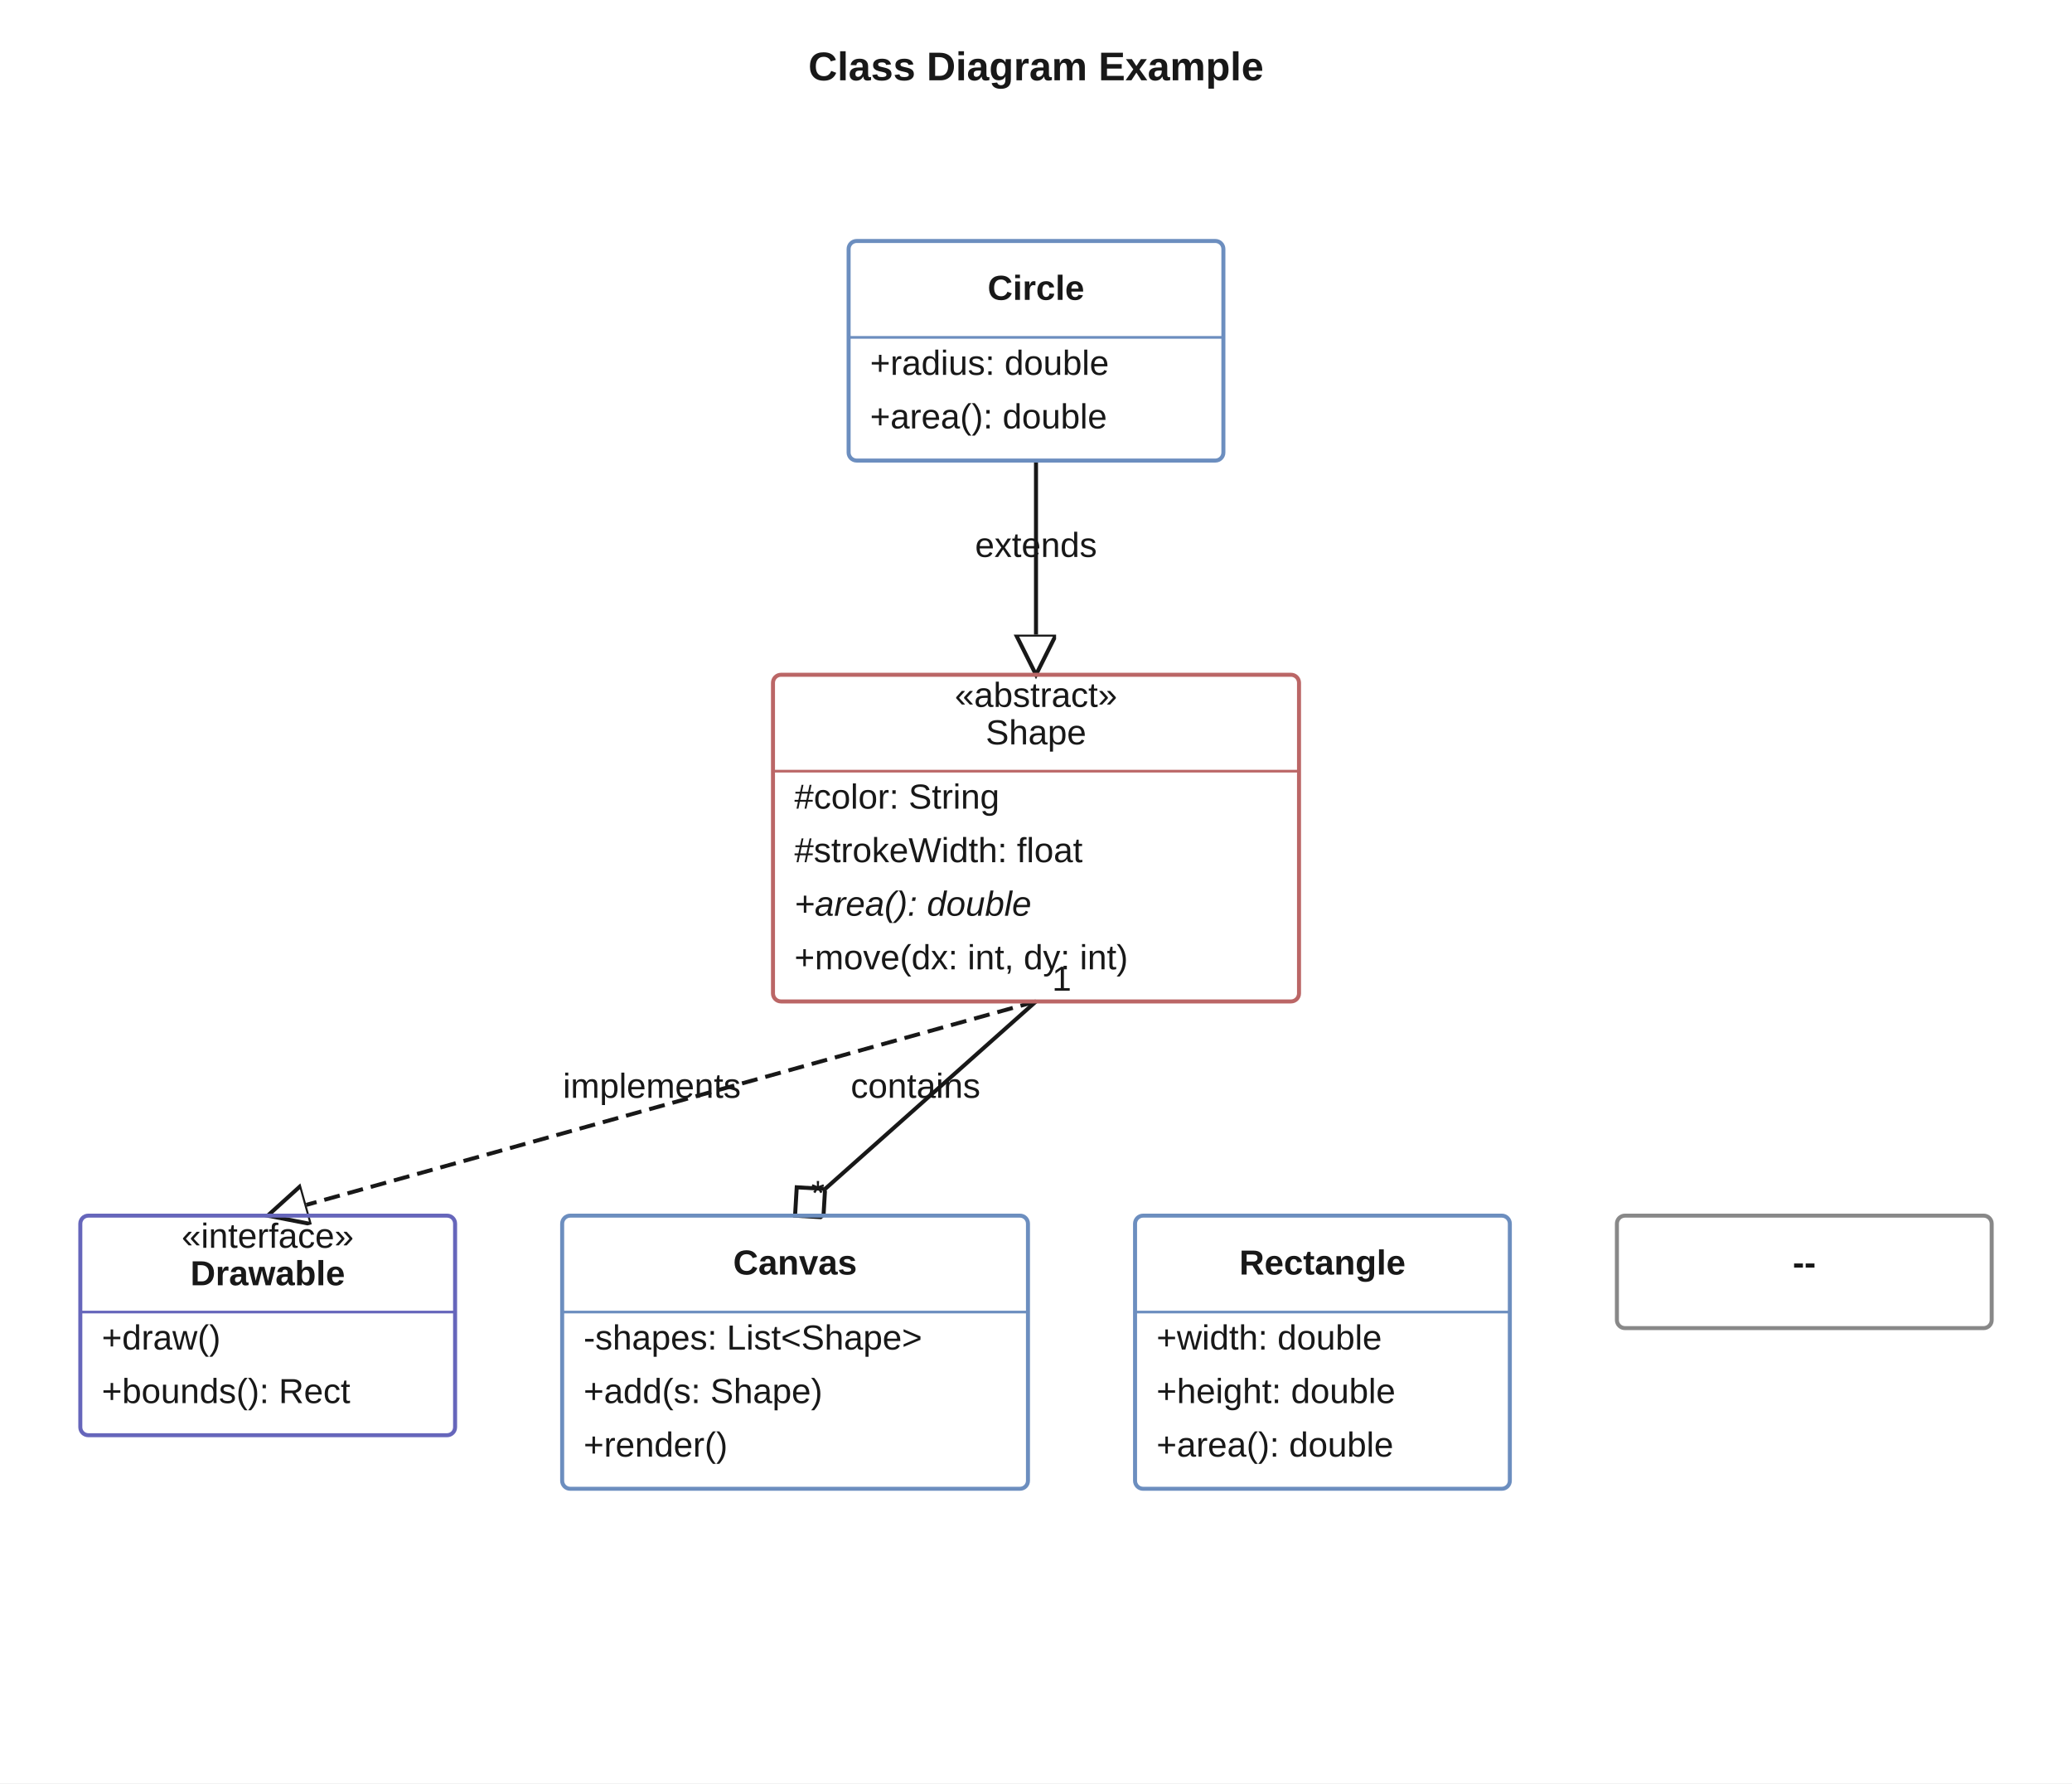
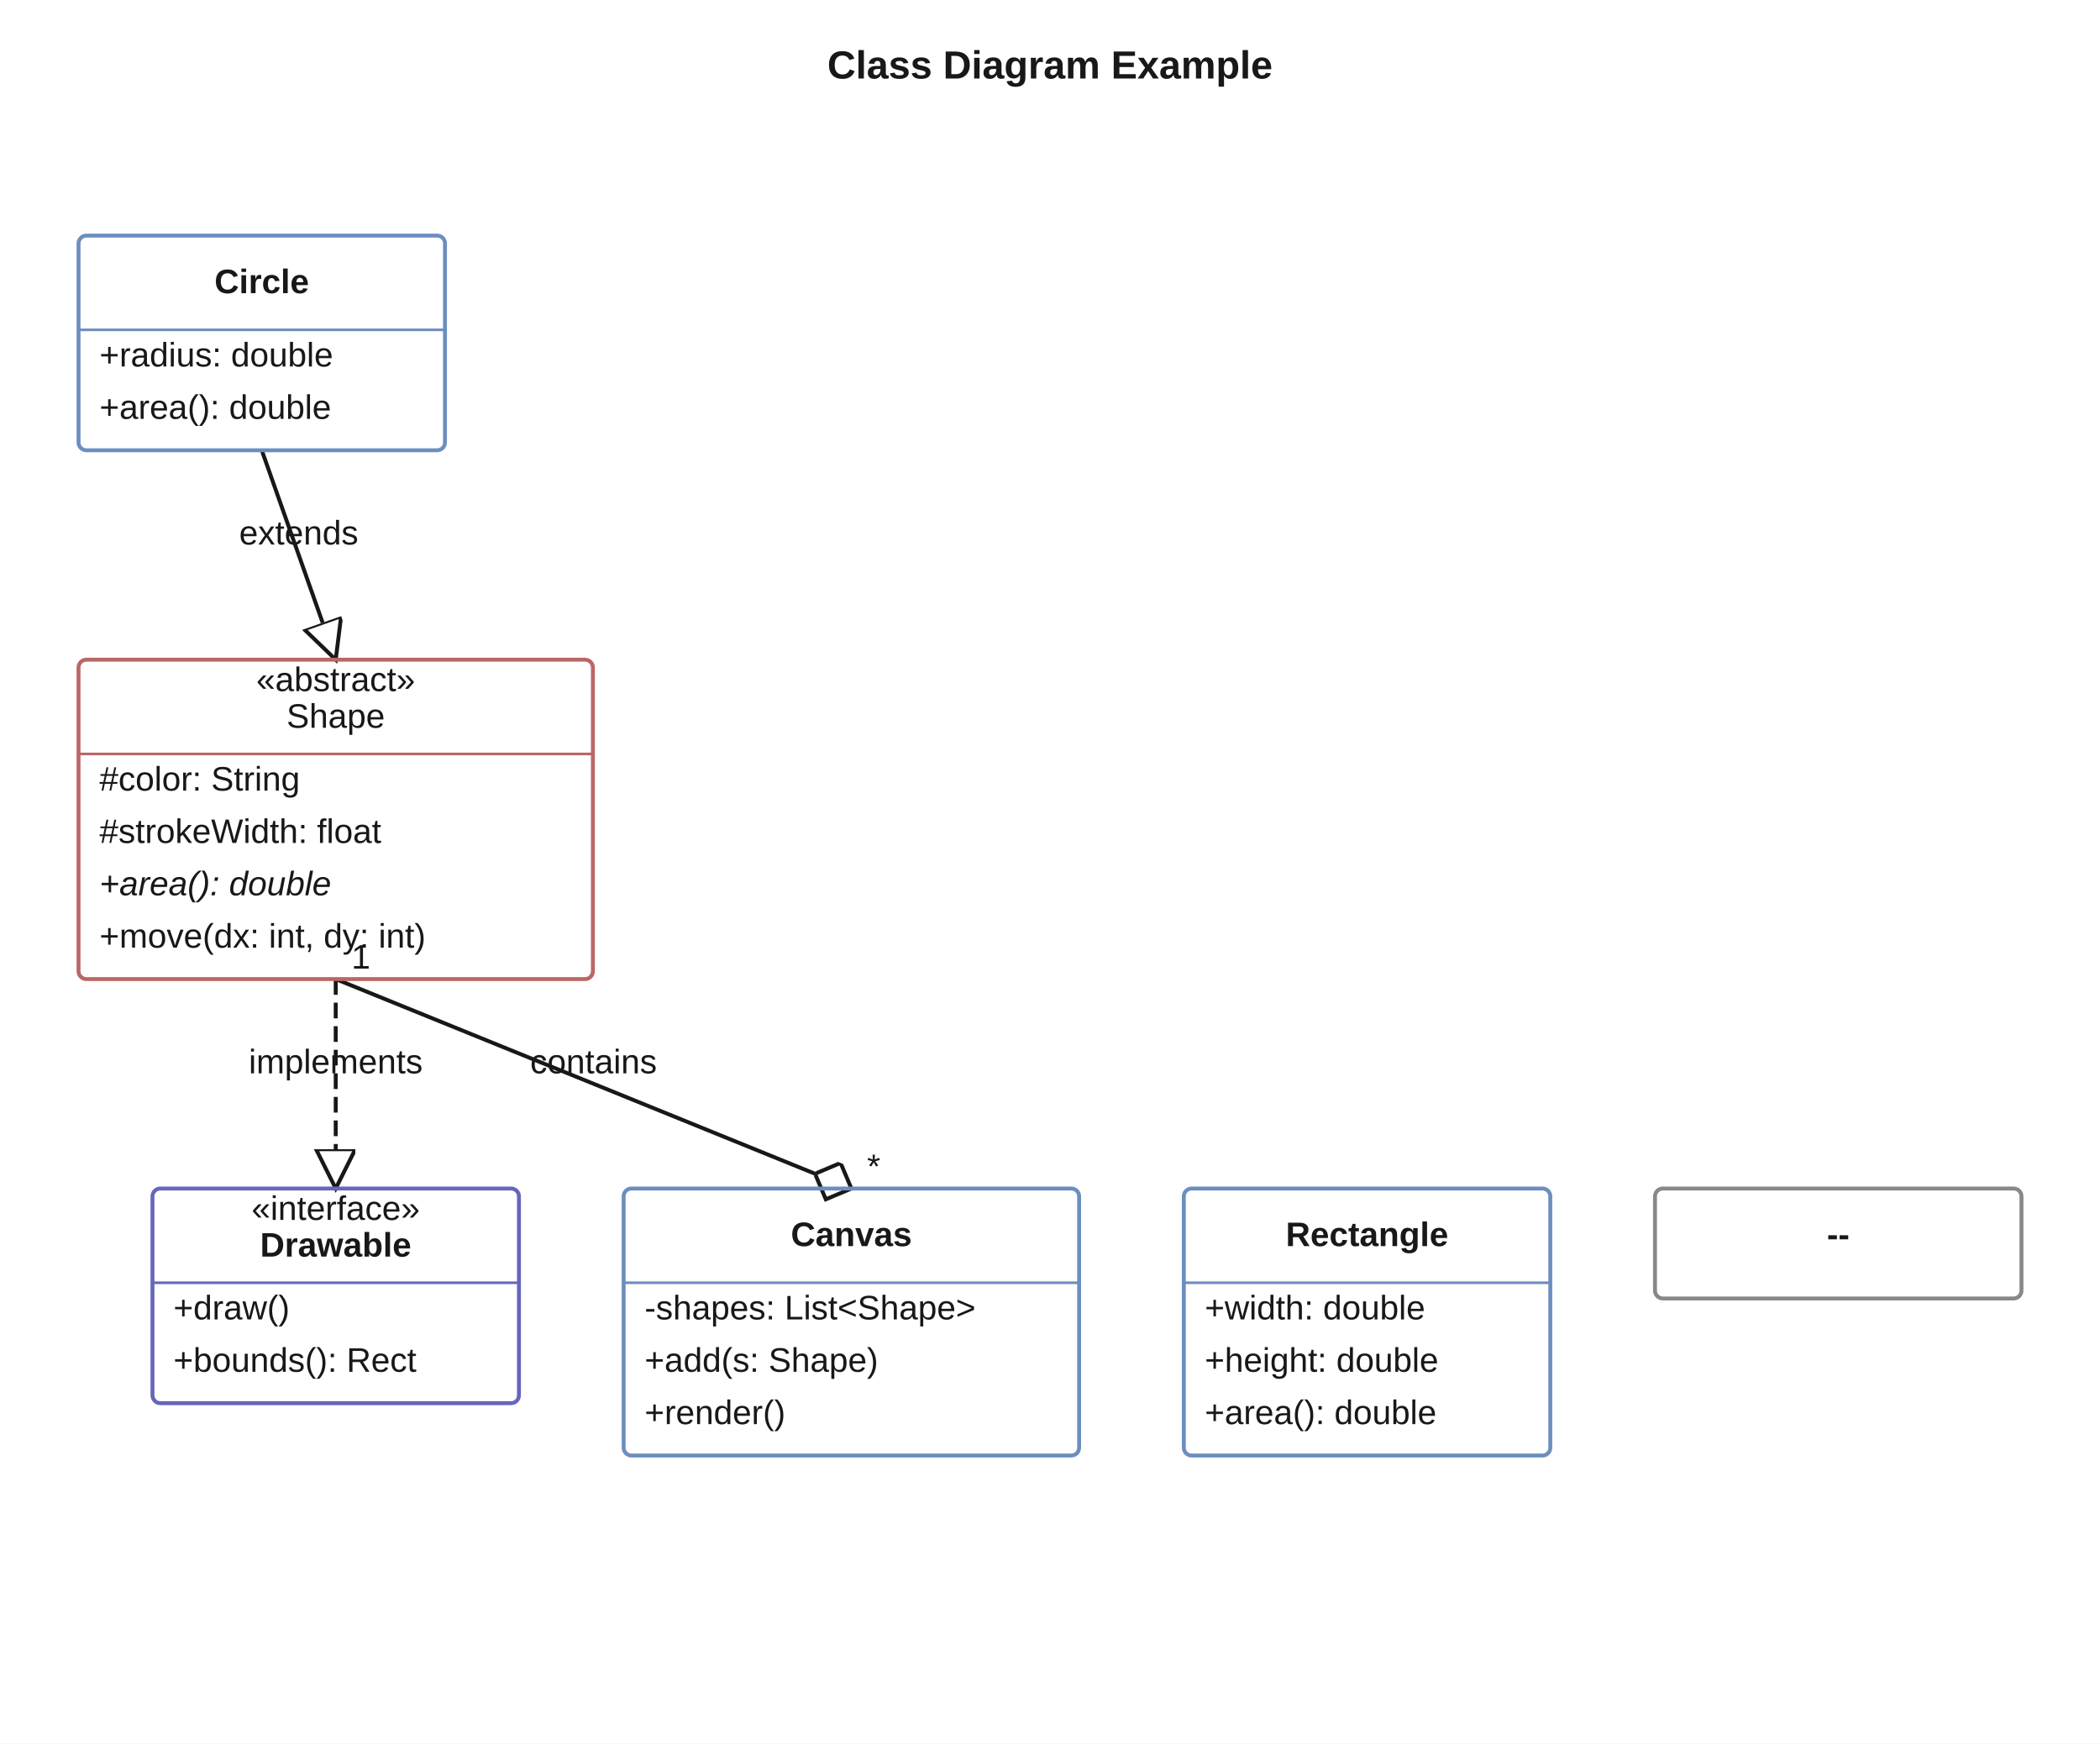
- <svg xmlns="http://www.w3.org/2000/svg" height="666" viewBox="0 0 774 666" width="774">
+ <svg xmlns="http://www.w3.org/2000/svg" height="666" viewBox="0 0 802.25 666" width="802.25">
  <defs>
    <marker id="arr-filled" markerHeight="12" markerWidth="12" orient="auto" refX="10" refY="5">
      <polygon fill="#181818" points="0 0, 10 5, 0 10" />
    </marker>
    <marker id="arr-hollow" markerHeight="12" markerWidth="12" orient="auto" refX="10" refY="5">
      <polygon fill="#ffffff" points="0 0, 10 5, 0 10" stroke="#181818" stroke-width="1" />
    </marker>
    <marker id="arr-diamond-f" markerHeight="12" markerWidth="12" orient="auto" refX="10" refY="5">
      <polygon fill="#181818" points="0 5, 5 0, 10 5, 5 10" />
    </marker>
    <marker id="arr-diamond-h" markerHeight="12" markerWidth="12" orient="auto" refX="10" refY="5">
      <polygon fill="#ffffff" points="0 5, 5 0, 10 5, 5 10" stroke="#181818" stroke-width="1" />
    </marker>
    <marker id="arrowhead" markerHeight="10" markerWidth="10" orient="auto" refX="9" refY="5">
      <polygon fill="#181818" points="0 0, 10 5, 0 10" />
    </marker>
    <marker id="arrowhead-open" markerHeight="10" markerWidth="10" orient="auto" refX="9" refY="5">
      <path d="M0,0 L10,5 L0,10" fill="none" stroke="#181818" stroke-width="1.5" />
    </marker>
  </defs>
  <style>
text{font-family:"Liberation Sans",Helvetica,Arial,sans-serif;font-size:13px;fill:#181818}.participant-box{fill:#dae8fc;stroke:#6c8ebf;stroke-width:1.5}.lifeline{stroke:#6c8ebf;stroke-width:1;stroke-dasharray:6,4}.activation{fill:#cce0ff;stroke:#6c8ebf;stroke-width:1}.arrow{stroke:#181818;stroke-width:1.5;fill:none}.arrow-dashed{stroke:#181818;stroke-width:1.5;fill:none;stroke-dasharray:6,3}.note-box{fill:#ffffc0;stroke:#bbbb00;stroke-width:1}.divider-line{stroke:#888888;stroke-width:1.5;stroke-dasharray:8,3}.divider-label{font-weight:bold}.title{font-size:15px;font-weight:bold}.class-line{stroke:#181818;stroke-width:1.5;fill:none}.class-line-dashed{stroke:#181818;stroke-width:1.5;fill:none;stroke-dasharray:6,3}.bg{fill:#ffffff}@media (prefers-color-scheme:dark){text{fill:#e8e8e8}.bg{fill:#1e1e1e}.arrow,.class-line{stroke:#e8e8e8}.arrow-dashed,.class-line-dashed{stroke:#e8e8e8}.divider-line{stroke:#aaaaaa}}
</style>
  <rect class="bg" fill="#ffffff" height="100%" width="100%" />
-   <text class="title" text-anchor="middle" x="387" y="30">
+   <text class="title" text-anchor="middle" x="401.125" y="30">
Class Diagram Example
</text>
  <g>
-     <line class="class-line-dashed" marker-end="url(#arr-hollow)" x1="387" x2="100" y1="374" y2="454" />
-     <text font-size="11" text-anchor="middle" x="243.5" y="410">
+     <line class="class-line-dashed" marker-end="url(#arr-hollow)" x1="128.25" x2="128.25" y1="374" y2="454" />
+     <text font-size="11" text-anchor="middle" x="128.25" y="410">
implements
</text>
  </g>
  <g>
-     <line class="class-line" marker-end="url(#arr-hollow)" x1="387" x2="387" y1="172" y2="252" />
-     <text font-size="11" text-anchor="middle" x="387" y="208">
+     <line class="class-line" marker-end="url(#arr-hollow)" x1="100" x2="128.25" y1="172" y2="252" />
+     <text font-size="11" text-anchor="middle" x="114.125" y="208">
extends
</text>
  </g>
  <g>
-     <line class="class-line" marker-end="url(#arr-diamond-h)" x1="387" x2="297" y1="374" y2="454" />
-     <text font-size="11" text-anchor="middle" x="342" y="410">
+     <line class="class-line" marker-end="url(#arr-diamond-h)" x1="128.25" x2="325.25" y1="374" y2="454" />
+     <text font-size="11" text-anchor="middle" x="226.75" y="410">
contains
</text>
-     <text font-size="11" x="393" y="370">
+     <text font-size="11" x="134.25" y="370">
1
</text>
-     <text font-size="11" x="303" y="450">
+     <text font-size="11" x="331.25" y="450">
*
</text>
  </g>
  <g>
-     <rect fill="none" height="82" rx="3" stroke="#6666bb" stroke-width="1.5" width="140" x="30" y="454" />
-     <text fill="#555" font-size="10" text-anchor="middle" x="100" y="466">
+     <rect fill="none" height="82" rx="3" stroke="#6666bb" stroke-width="1.5" width="140" x="58.25" y="454" />
+     <text fill="#555" font-size="10" text-anchor="middle" x="128.25" y="466">
«interface»
</text>
-     <text font-weight="bold" text-anchor="middle" x="100" y="480">
+     <text font-weight="bold" text-anchor="middle" x="128.25" y="480">
Drawable
</text>
-     <line stroke="#6666bb" stroke-width="1" x1="30" x2="170" y1="490" y2="490" />
-     <text font-style="normal" text-decoration="none" x="38" y="504">
+     <line stroke="#6666bb" stroke-width="1" x1="58.25" x2="198.25" y1="490" y2="490" />
+     <text font-style="normal" text-decoration="none" x="66.25" y="504">
+draw()
</text>
-     <text font-style="normal" text-decoration="none" x="38" y="524">
+     <text font-style="normal" text-decoration="none" x="66.25" y="524">
+bounds(): Rect
</text>
  </g>
  <g>
-     <rect fill="none" height="122" rx="3" stroke="#bb6666" stroke-width="1.5" width="196.5" x="288.75" y="252" />
-     <text fill="#555" font-size="10" text-anchor="middle" x="387" y="264">
+     <rect fill="none" height="122" rx="3" stroke="#bb6666" stroke-width="1.5" width="196.5" x="30" y="252" />
+     <text fill="#555" font-size="10" text-anchor="middle" x="128.25" y="264">
«abstract»
</text>
-     <text font-weight="italic" text-anchor="middle" x="387" y="278">
+     <text font-weight="italic" text-anchor="middle" x="128.25" y="278">
Shape
</text>
-     <line stroke="#bb6666" stroke-width="1" x1="288.75" x2="485.25" y1="288" y2="288" />
-     <text font-style="normal" text-decoration="none" x="296.75" y="302">
+     <line stroke="#bb6666" stroke-width="1" x1="30" x2="226.5" y1="288" y2="288" />
+     <text font-style="normal" text-decoration="none" x="38" y="302">
#color: String
</text>
-     <text font-style="normal" text-decoration="none" x="296.75" y="322">
+     <text font-style="normal" text-decoration="none" x="38" y="322">
#strokeWidth: float
</text>
-     <text font-style="italic" text-decoration="none" x="296.75" y="342">
+     <text font-style="italic" text-decoration="none" x="38" y="342">
+area(): double
</text>
-     <text font-style="normal" text-decoration="none" x="296.75" y="362">
+     <text font-style="normal" text-decoration="none" x="38" y="362">
+move(dx: int, dy: int)
</text>
  </g>
  <g>
-     <rect fill="none" height="82" rx="3" stroke="#6c8ebf" stroke-width="1.5" width="140" x="317" y="90" />
-     <text font-weight="bold" text-anchor="middle" x="387" y="112">
+     <rect fill="none" height="82" rx="3" stroke="#6c8ebf" stroke-width="1.5" width="140" x="30" y="90" />
+     <text font-weight="bold" text-anchor="middle" x="100" y="112">
Circle
</text>
-     <line stroke="#6c8ebf" stroke-width="1" x1="317" x2="457" y1="126" y2="126" />
-     <text font-style="normal" text-decoration="none" x="325" y="140">
+     <line stroke="#6c8ebf" stroke-width="1" x1="30" x2="170" y1="126" y2="126" />
+     <text font-style="normal" text-decoration="none" x="38" y="140">
+radius: double
</text>
-     <text font-style="normal" text-decoration="none" x="325" y="160">
+     <text font-style="normal" text-decoration="none" x="38" y="160">
+area(): double
</text>
  </g>
  <g>
-     <rect fill="none" height="102" rx="3" stroke="#6c8ebf" stroke-width="1.5" width="140" x="424" y="454" />
-     <text font-weight="bold" text-anchor="middle" x="494" y="476">
+     <rect fill="none" height="102" rx="3" stroke="#6c8ebf" stroke-width="1.5" width="140" x="452.25" y="454" />
+     <text font-weight="bold" text-anchor="middle" x="522.25" y="476">
Rectangle
</text>
-     <line stroke="#6c8ebf" stroke-width="1" x1="424" x2="564" y1="490" y2="490" />
-     <text font-style="normal" text-decoration="none" x="432" y="504">
+     <line stroke="#6c8ebf" stroke-width="1" x1="452.25" x2="592.25" y1="490" y2="490" />
+     <text font-style="normal" text-decoration="none" x="460.25" y="504">
+width: double
</text>
-     <text font-style="normal" text-decoration="none" x="432" y="524">
+     <text font-style="normal" text-decoration="none" x="460.25" y="524">
+height: double
</text>
-     <text font-style="normal" text-decoration="none" x="432" y="544">
+     <text font-style="normal" text-decoration="none" x="460.25" y="544">
+area(): double
</text>
  </g>
  <g>
-     <rect fill="none" height="102" rx="3" stroke="#6c8ebf" stroke-width="1.5" width="174" x="210" y="454" />
-     <text font-weight="bold" text-anchor="middle" x="297" y="476">
+     <rect fill="none" height="102" rx="3" stroke="#6c8ebf" stroke-width="1.5" width="174" x="238.25" y="454" />
+     <text font-weight="bold" text-anchor="middle" x="325.25" y="476">
Canvas
</text>
-     <line stroke="#6c8ebf" stroke-width="1" x1="210" x2="384" y1="490" y2="490" />
-     <text font-style="normal" text-decoration="none" x="218" y="504">
+     <line stroke="#6c8ebf" stroke-width="1" x1="238.25" x2="412.25" y1="490" y2="490" />
+     <text font-style="normal" text-decoration="none" x="246.25" y="504">
-shapes: List&lt;Shape&gt;
</text>
-     <text font-style="normal" text-decoration="none" x="218" y="524">
+     <text font-style="normal" text-decoration="none" x="246.25" y="524">
+add(s: Shape)
</text>
-     <text font-style="normal" text-decoration="none" x="218" y="544">
+     <text font-style="normal" text-decoration="none" x="246.25" y="544">
+render()
</text>
  </g>
  <g>
-     <rect fill="none" height="42" rx="3" stroke="#888888" stroke-width="1.5" width="140" x="604" y="454" />
-     <text font-weight="bold" text-anchor="middle" x="674" y="476">
+     <rect fill="none" height="42" rx="3" stroke="#888888" stroke-width="1.5" width="140" x="632.25" y="454" />
+     <text font-weight="bold" text-anchor="middle" x="702.25" y="476">
--
</text>
  </g>
</svg>
